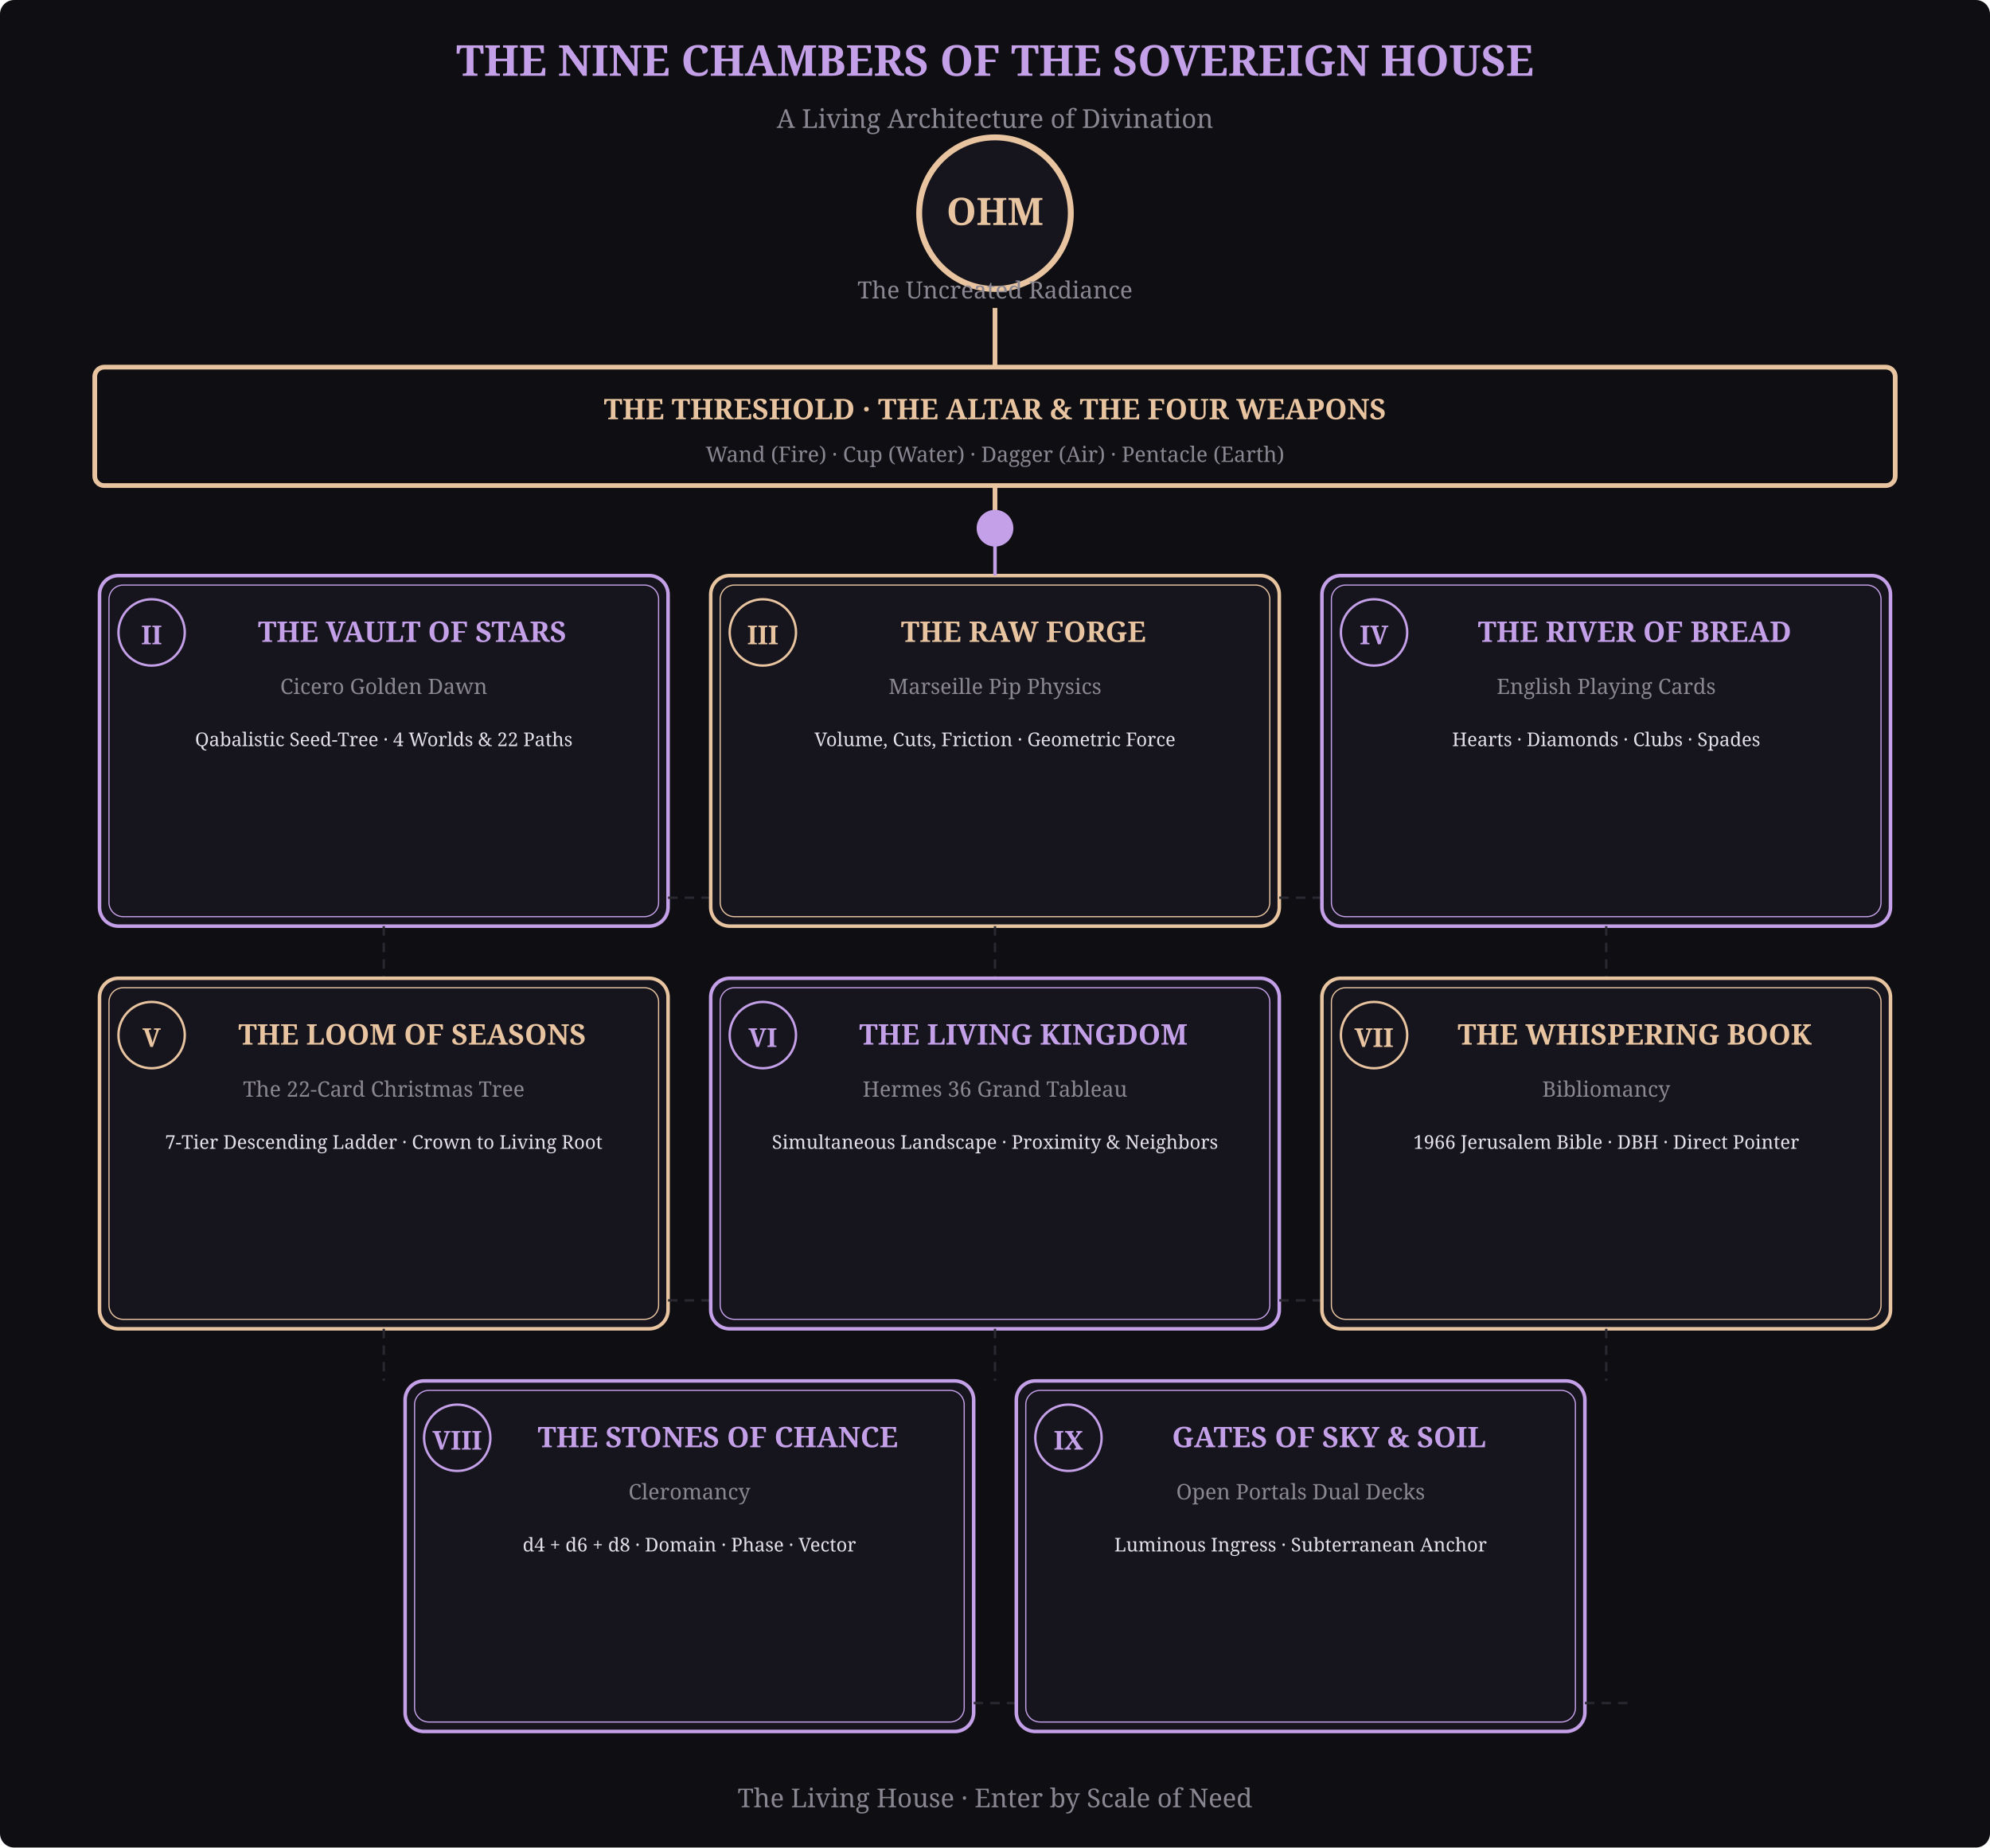
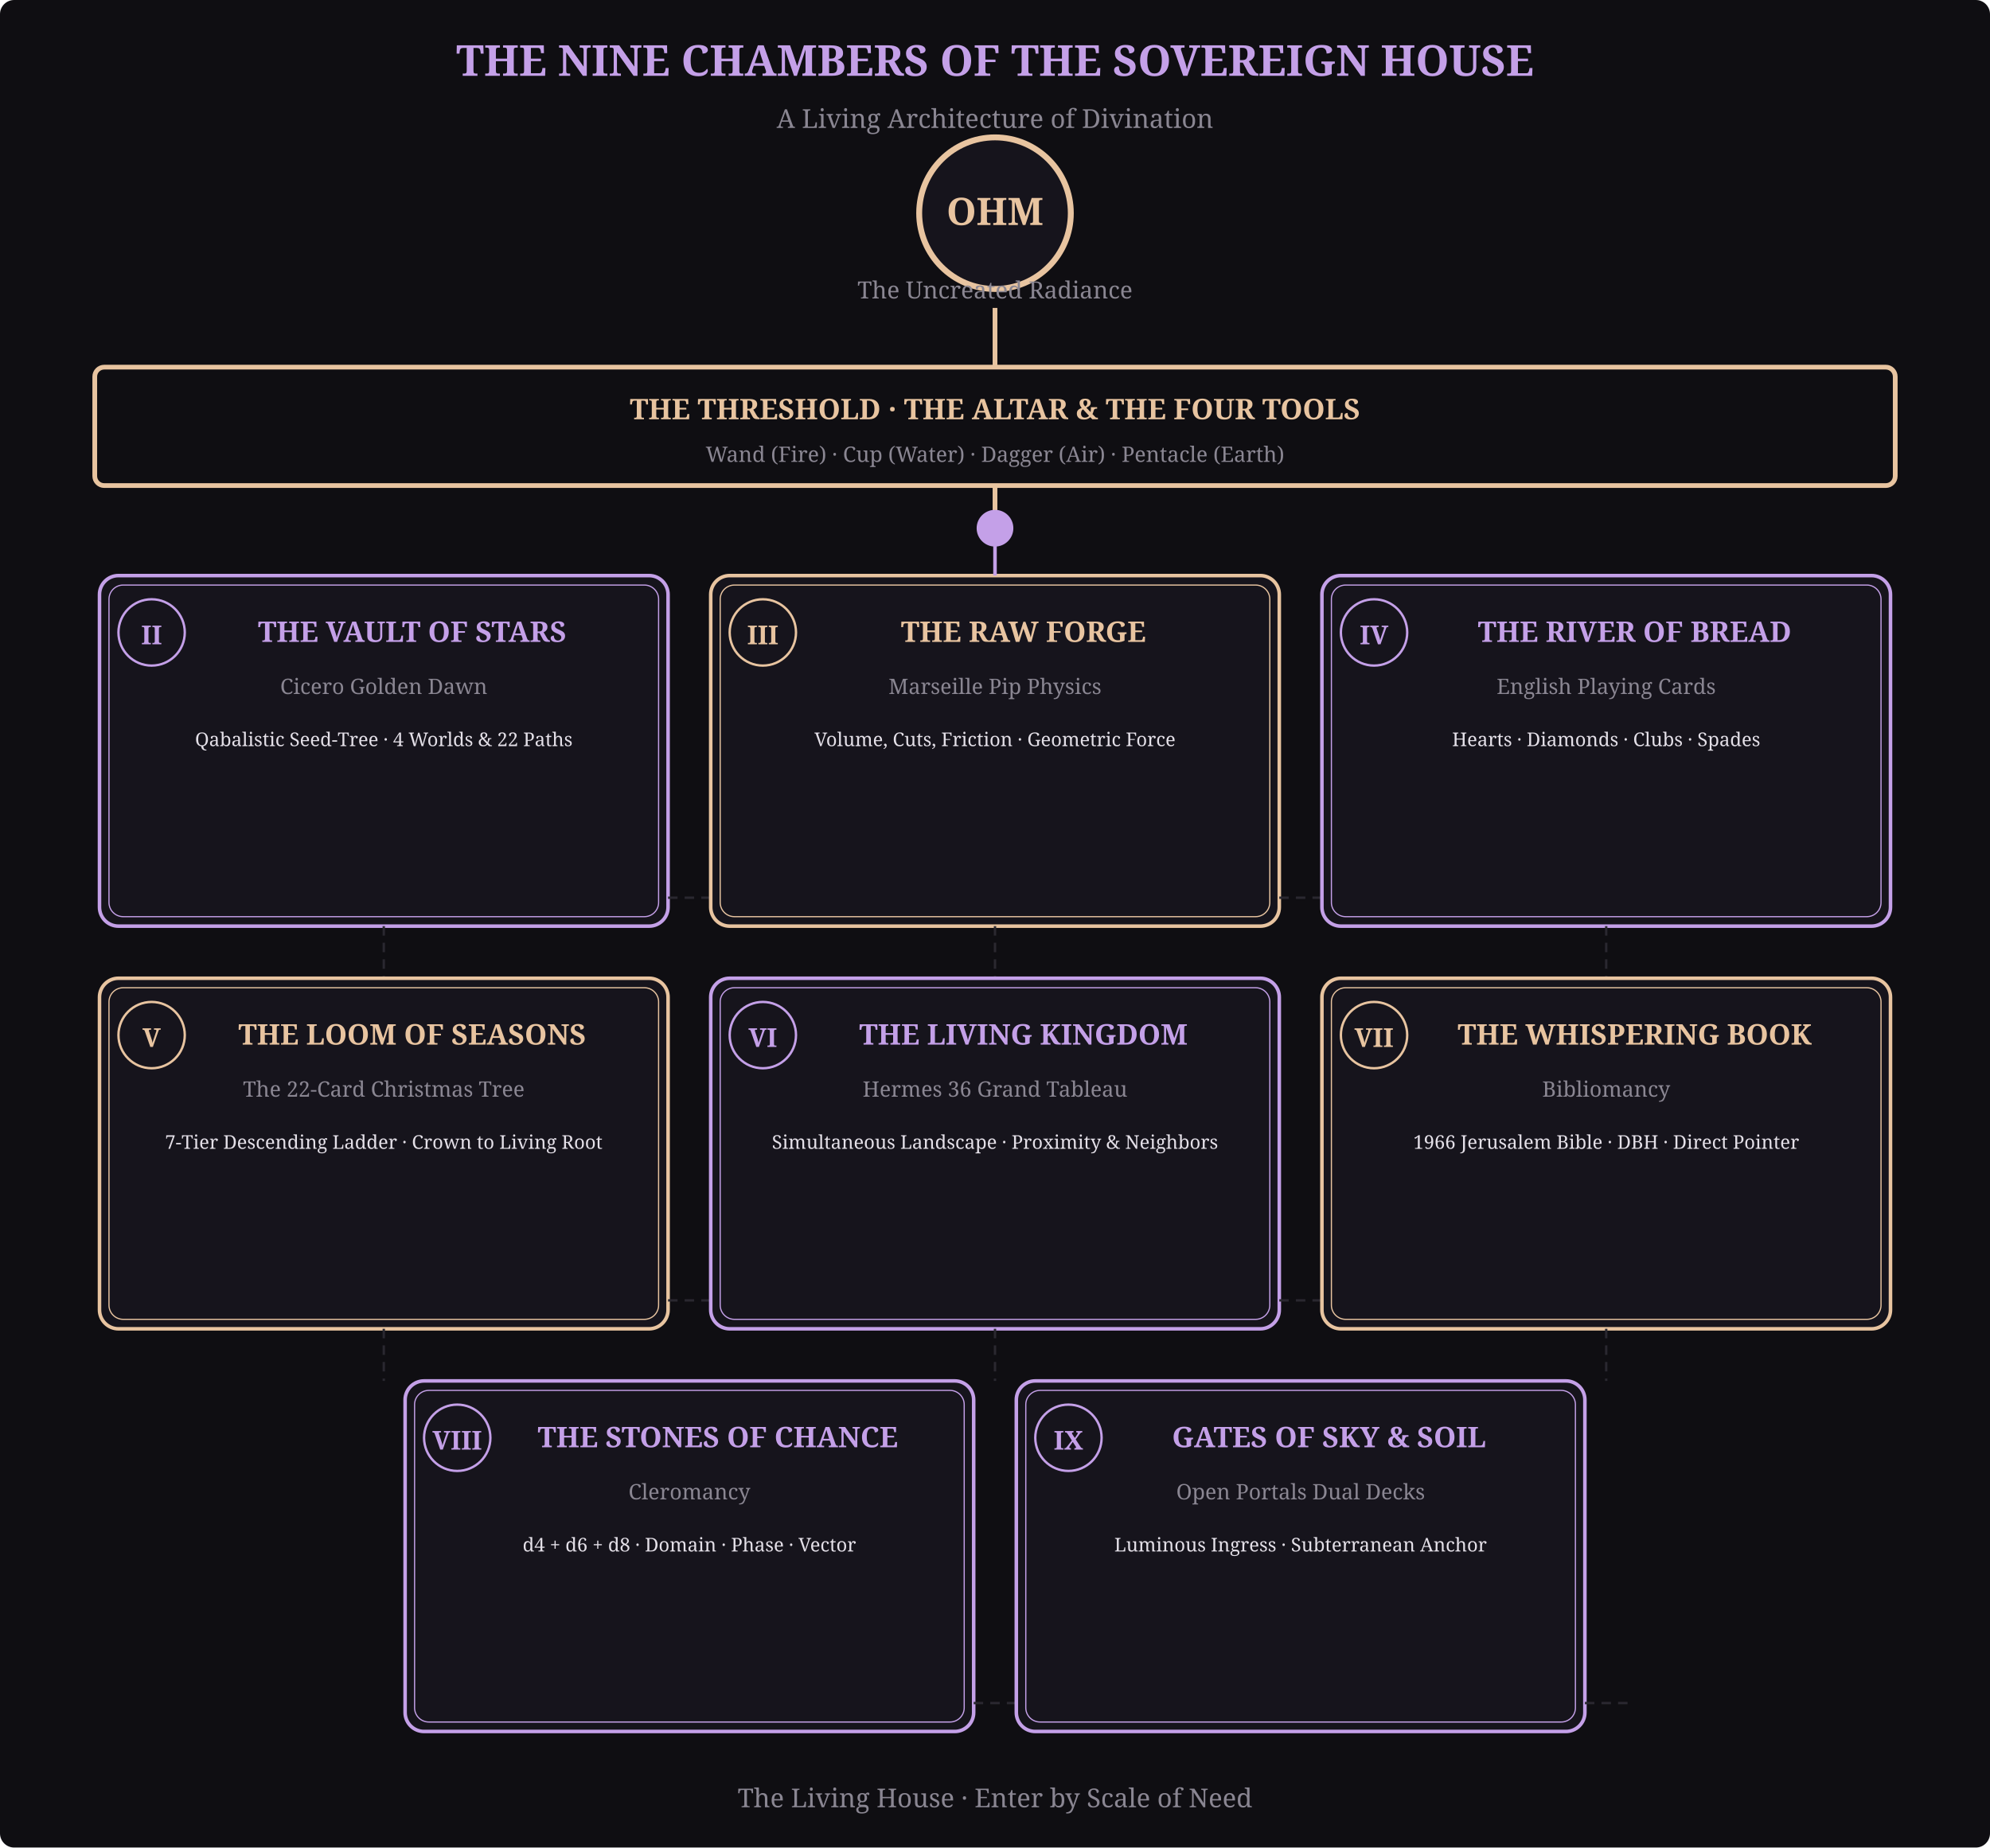
<svg xmlns="http://www.w3.org/2000/svg" role="img" style="width:100%;height:auto;display:block;" viewbox="0 0 840 780">
  <rect fill="#0f0e12" height="780" rx="6" width="840" />
  <text fill="#c4a0e8" font-family="Georgia, serif" font-size="18" font-weight="600" text-anchor="middle" x="420.0" y="32">THE NINE CHAMBERS OF THE SOVEREIGN HOUSE</text>
  <text fill="#8a8692" font-family="Georgia, serif" font-size="11" font-weight="400" text-anchor="middle" x="420.0" y="54">A Living Architecture of Divination</text>
  <circle cx="420.0" cy="90" fill="#16141c" r="32" stroke="#e8c4a0" stroke-width="2.5" />
  <text fill="#e8c4a0" font-family="Georgia, serif" font-size="16" font-weight="600" text-anchor="middle" x="420.0" y="95">OHM</text>
  <text fill="#8a8692" font-family="Georgia, serif" font-size="10" font-weight="400" text-anchor="middle" x="420.0" y="126">The Uncreated Radiance</text>
  <line stroke="#e8c4a0" stroke-width="2" x1="420.0" x2="420.0" y1="130" y2="155" />
  <rect fill="none" height="50" rx="4" stroke="#e8c4a0" stroke-width="2" width="760" x="40" y="155" />
-   <text fill="#e8c4a0" font-family="Georgia, serif" font-size="12" font-weight="600" text-anchor="middle" x="420.0" y="177">THE THRESHOLD · THE ALTAR &amp; THE FOUR WEAPONS</text>
+   <text fill="#e8c4a0" font-family="Georgia, serif" font-size="12" font-weight="600" text-anchor="middle" x="420.0" y="177">THE THRESHOLD · THE ALTAR &amp; THE FOUR TOOLS</text>
  <text fill="#8a8692" font-family="Georgia, serif" font-size="9" font-weight="400" text-anchor="middle" x="420.0" y="195">Wand (Fire) · Cup (Water) · Dagger (Air) · Pentacle (Earth)</text>
  <line stroke="#e8c4a0" stroke-width="2" x1="420.0" x2="420.0" y1="205" y2="223" />
  <circle cx="420.0" cy="223" fill="#c4a0e8" r="7" stroke="#c4a0e8" stroke-width="1.5" />
  <rect fill="#16141c" height="148" rx="8" stroke="#c4a0e8" stroke-width="1.5" width="240" x="42.0" y="243" />
  <rect fill="none" height="140" rx="6" stroke="#c4a0e8" stroke-width="0.5" width="232" x="46.0" y="247" />
  <circle cx="64.0" cy="267" fill="none" r="14" stroke="#c4a0e8" stroke-width="1" />
  <text fill="#c4a0e8" font-family="Georgia, serif" font-size="11" font-weight="600" text-anchor="middle" x="64.0" y="272">II</text>
  <text fill="#c4a0e8" font-family="Georgia, serif" font-size="12" font-weight="600" text-anchor="middle" x="174.0" y="271">THE VAULT OF STARS</text>
  <text fill="#8a8692" font-family="Georgia, serif" font-size="9" font-weight="400" text-anchor="middle" x="162.0" y="293">Cicero Golden Dawn</text>
  <text fill="#e4e0e8" font-family="Georgia, serif" font-size="8" font-weight="400" text-anchor="middle" x="162.0" y="315">Qabalistic Seed-Tree · 4 Worlds &amp; 22 Paths</text>
  <line stroke="#2a2830" stroke-dasharray="4 3" stroke-width="1" x1="282.0" x2="300.0" y1="379" y2="379" />
  <line stroke="#2a2830" stroke-dasharray="4 3" stroke-width="1" x1="162.0" x2="162.0" y1="391" y2="413" />
  <rect fill="#16141c" height="148" rx="8" stroke="#e8c4a0" stroke-width="1.5" width="240" x="300.0" y="243" />
  <rect fill="none" height="140" rx="6" stroke="#e8c4a0" stroke-width="0.5" width="232" x="304.0" y="247" />
  <circle cx="322.0" cy="267" fill="none" r="14" stroke="#e8c4a0" stroke-width="1" />
  <text fill="#e8c4a0" font-family="Georgia, serif" font-size="11" font-weight="600" text-anchor="middle" x="322.0" y="272">III</text>
  <text fill="#e8c4a0" font-family="Georgia, serif" font-size="12" font-weight="600" text-anchor="middle" x="432.0" y="271">THE RAW FORGE</text>
  <text fill="#8a8692" font-family="Georgia, serif" font-size="9" font-weight="400" text-anchor="middle" x="420.0" y="293">Marseille Pip Physics</text>
  <text fill="#e4e0e8" font-family="Georgia, serif" font-size="8" font-weight="400" text-anchor="middle" x="420.0" y="315">Volume, Cuts, Friction · Geometric Force</text>
  <line stroke="#c4a0e8" stroke-width="1.5" x1="420.0" x2="420.0" y1="230" y2="243" />
  <line stroke="#2a2830" stroke-dasharray="4 3" stroke-width="1" x1="540.0" x2="558.0" y1="379" y2="379" />
  <line stroke="#2a2830" stroke-dasharray="4 3" stroke-width="1" x1="420.0" x2="420.0" y1="391" y2="413" />
  <rect fill="#16141c" height="148" rx="8" stroke="#c4a0e8" stroke-width="1.5" width="240" x="558.0" y="243" />
  <rect fill="none" height="140" rx="6" stroke="#c4a0e8" stroke-width="0.5" width="232" x="562.0" y="247" />
  <circle cx="580.0" cy="267" fill="none" r="14" stroke="#c4a0e8" stroke-width="1" />
  <text fill="#c4a0e8" font-family="Georgia, serif" font-size="11" font-weight="600" text-anchor="middle" x="580.0" y="272">IV</text>
  <text fill="#c4a0e8" font-family="Georgia, serif" font-size="12" font-weight="600" text-anchor="middle" x="690.0" y="271">THE RIVER OF BREAD</text>
  <text fill="#8a8692" font-family="Georgia, serif" font-size="9" font-weight="400" text-anchor="middle" x="678.0" y="293">English Playing Cards</text>
  <text fill="#e4e0e8" font-family="Georgia, serif" font-size="8" font-weight="400" text-anchor="middle" x="678.0" y="315">Hearts · Diamonds · Clubs · Spades</text>
  <line stroke="#2a2830" stroke-dasharray="4 3" stroke-width="1" x1="678.0" x2="678.0" y1="391" y2="413" />
  <rect fill="#16141c" height="148" rx="8" stroke="#e8c4a0" stroke-width="1.5" width="240" x="42.0" y="413" />
  <rect fill="none" height="140" rx="6" stroke="#e8c4a0" stroke-width="0.5" width="232" x="46.0" y="417" />
  <circle cx="64.0" cy="437" fill="none" r="14" stroke="#e8c4a0" stroke-width="1" />
  <text fill="#e8c4a0" font-family="Georgia, serif" font-size="11" font-weight="600" text-anchor="middle" x="64.0" y="442">V</text>
  <text fill="#e8c4a0" font-family="Georgia, serif" font-size="12" font-weight="600" text-anchor="middle" x="174.0" y="441">THE LOOM OF SEASONS</text>
  <text fill="#8a8692" font-family="Georgia, serif" font-size="9" font-weight="400" text-anchor="middle" x="162.0" y="463">The 22-Card Christmas Tree</text>
  <text fill="#e4e0e8" font-family="Georgia, serif" font-size="8" font-weight="400" text-anchor="middle" x="162.0" y="485">7-Tier Descending Ladder · Crown to Living Root</text>
  <line stroke="#2a2830" stroke-dasharray="4 3" stroke-width="1" x1="282.0" x2="300.0" y1="549" y2="549" />
  <line stroke="#2a2830" stroke-dasharray="4 3" stroke-width="1" x1="162.0" x2="162.0" y1="561" y2="583" />
  <rect fill="#16141c" height="148" rx="8" stroke="#c4a0e8" stroke-width="1.5" width="240" x="300.0" y="413" />
  <rect fill="none" height="140" rx="6" stroke="#c4a0e8" stroke-width="0.5" width="232" x="304.0" y="417" />
  <circle cx="322.0" cy="437" fill="none" r="14" stroke="#c4a0e8" stroke-width="1" />
  <text fill="#c4a0e8" font-family="Georgia, serif" font-size="11" font-weight="600" text-anchor="middle" x="322.0" y="442">VI</text>
  <text fill="#c4a0e8" font-family="Georgia, serif" font-size="12" font-weight="600" text-anchor="middle" x="432.0" y="441">THE LIVING KINGDOM</text>
  <text fill="#8a8692" font-family="Georgia, serif" font-size="9" font-weight="400" text-anchor="middle" x="420.0" y="463">Hermes 36 Grand Tableau</text>
  <text fill="#e4e0e8" font-family="Georgia, serif" font-size="8" font-weight="400" text-anchor="middle" x="420.0" y="485">Simultaneous Landscape · Proximity &amp; Neighbors</text>
  <line stroke="#2a2830" stroke-dasharray="4 3" stroke-width="1" x1="540.0" x2="558.0" y1="549" y2="549" />
  <line stroke="#2a2830" stroke-dasharray="4 3" stroke-width="1" x1="420.0" x2="420.0" y1="561" y2="583" />
  <rect fill="#16141c" height="148" rx="8" stroke="#e8c4a0" stroke-width="1.5" width="240" x="558.0" y="413" />
  <rect fill="none" height="140" rx="6" stroke="#e8c4a0" stroke-width="0.5" width="232" x="562.0" y="417" />
  <circle cx="580.0" cy="437" fill="none" r="14" stroke="#e8c4a0" stroke-width="1" />
  <text fill="#e8c4a0" font-family="Georgia, serif" font-size="11" font-weight="600" text-anchor="middle" x="580.0" y="442">VII</text>
  <text fill="#e8c4a0" font-family="Georgia, serif" font-size="12" font-weight="600" text-anchor="middle" x="690.0" y="441">THE WHISPERING BOOK</text>
  <text fill="#8a8692" font-family="Georgia, serif" font-size="9" font-weight="400" text-anchor="middle" x="678.0" y="463">Bibliomancy</text>
  <text fill="#e4e0e8" font-family="Georgia, serif" font-size="8" font-weight="400" text-anchor="middle" x="678.0" y="485">1966 Jerusalem Bible · DBH · Direct Pointer</text>
  <line stroke="#2a2830" stroke-dasharray="4 3" stroke-width="1" x1="678.0" x2="678.0" y1="561" y2="583" />
  <rect fill="#16141c" height="148" rx="8" stroke="#c4a0e8" stroke-width="1.5" width="240" x="171.0" y="583" />
  <rect fill="none" height="140" rx="6" stroke="#c4a0e8" stroke-width="0.5" width="232" x="175.0" y="587" />
  <circle cx="193.0" cy="607" fill="none" r="14" stroke="#c4a0e8" stroke-width="1" />
  <text fill="#c4a0e8" font-family="Georgia, serif" font-size="11" font-weight="600" text-anchor="middle" x="193.0" y="612">VIII</text>
  <text fill="#c4a0e8" font-family="Georgia, serif" font-size="12" font-weight="600" text-anchor="middle" x="303.0" y="611">THE STONES OF CHANCE</text>
  <text fill="#8a8692" font-family="Georgia, serif" font-size="9" font-weight="400" text-anchor="middle" x="291.0" y="633">Cleromancy</text>
  <text fill="#e4e0e8" font-family="Georgia, serif" font-size="8" font-weight="400" text-anchor="middle" x="291.0" y="655">d4 + d6 + d8 · Domain · Phase · Vector</text>
  <line stroke="#2a2830" stroke-dasharray="4 3" stroke-width="1" x1="411.0" x2="429.0" y1="719" y2="719" />
  <rect fill="#16141c" height="148" rx="8" stroke="#c4a0e8" stroke-width="1.5" width="240" x="429.0" y="583" />
  <rect fill="none" height="140" rx="6" stroke="#c4a0e8" stroke-width="0.5" width="232" x="433.0" y="587" />
  <circle cx="451.0" cy="607" fill="none" r="14" stroke="#c4a0e8" stroke-width="1" />
  <text fill="#c4a0e8" font-family="Georgia, serif" font-size="11" font-weight="600" text-anchor="middle" x="451.0" y="612">IX</text>
  <text fill="#c4a0e8" font-family="Georgia, serif" font-size="12" font-weight="600" text-anchor="middle" x="561.0" y="611">GATES OF SKY &amp; SOIL</text>
  <text fill="#8a8692" font-family="Georgia, serif" font-size="9" font-weight="400" text-anchor="middle" x="549.0" y="633">Open Portals Dual Decks</text>
  <text fill="#e4e0e8" font-family="Georgia, serif" font-size="8" font-weight="400" text-anchor="middle" x="549.0" y="655">Luminous Ingress · Subterranean Anchor</text>
  <line stroke="#2a2830" stroke-dasharray="4 3" stroke-width="1" x1="669.0" x2="687.0" y1="719" y2="719" />
  <text fill="#8a8692" font-family="Georgia, serif" font-size="11" font-weight="400" text-anchor="middle" x="420.0" y="763">The Living House · Enter by Scale of Need</text>
</svg>
